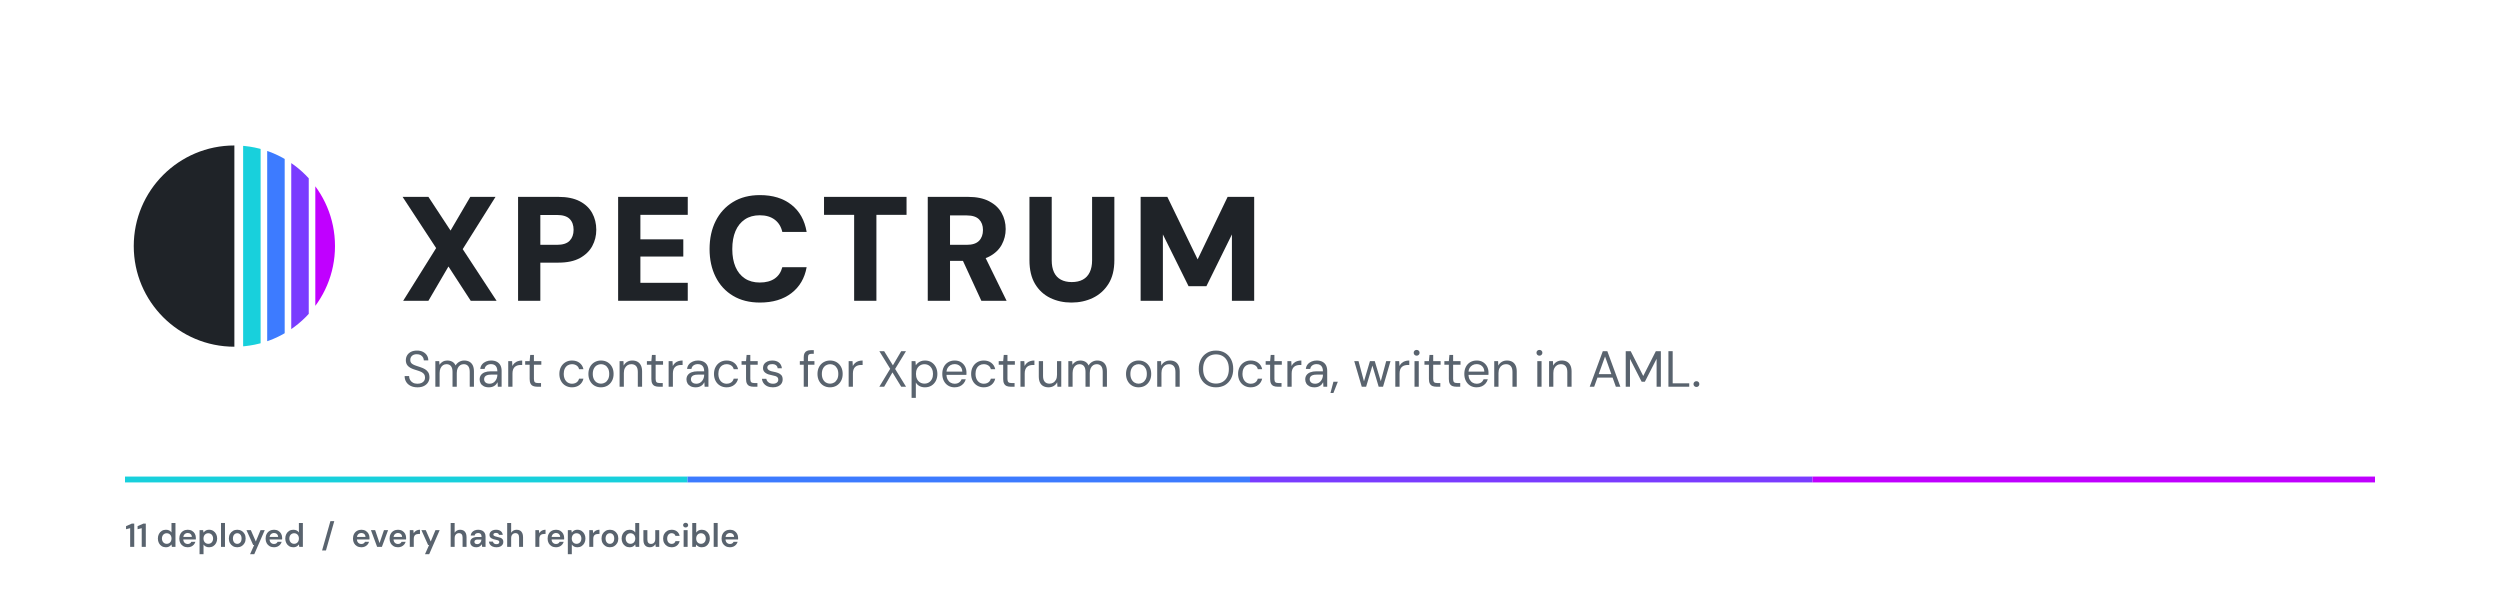
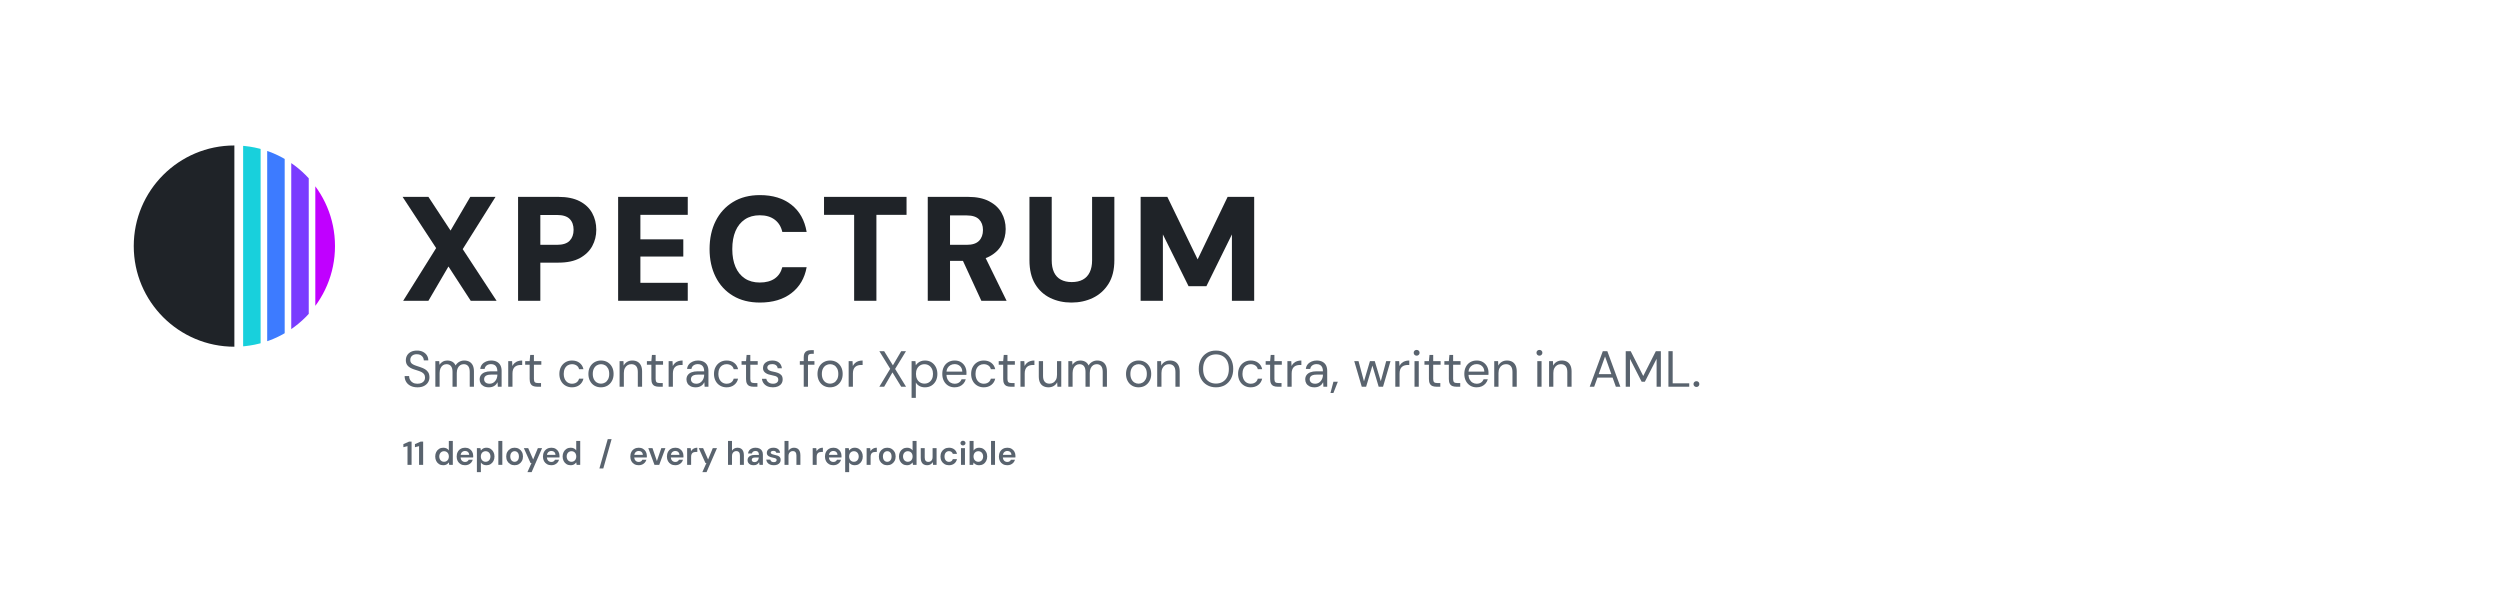
- <svg xmlns="http://www.w3.org/2000/svg" width="1280" height="312" viewBox="0 0 1280 312" role="img" aria-label="Xpectrum contracts">
+ <svg xmlns="http://www.w3.org/2000/svg" width="1280" height="304" viewBox="0 0 1280 304" role="img" aria-label="Xpectrum contracts">
  <defs>
    <path id="w9-76-114" d="M15.35 0L2.43 0L19.30-26.98L2.13-53.20L15.35-53.20L26.68-35.95L26.68-35.95L36.78-53.20L49.70-53.20L32.91-26.45L50.24 0L37.01 0L25.61-17.56L25.61-17.56L15.35 0Z" />
    <path id="w9-76-80" d="M16.49 0L5.09 0L5.09-53.20L25.76-53.20Q32.30-53.20 36.59-51.00Q40.89-48.79 43.02-44.95Q45.14-41.12 45.14-36.33L45.14-36.33Q45.14-31.84 43.09-28.04Q41.04-24.24 36.78-21.89Q32.53-19.53 25.76-19.53L25.76-19.53L16.49-19.53L16.49 0ZM16.49-43.93L16.49-28.65L25.00-28.65Q29.49-28.65 31.50-30.74Q33.52-32.83 33.52-36.33L33.52-36.33Q33.52-39.90 31.50-41.91Q29.49-43.93 25.00-43.93L25.00-43.93L16.49-43.93Z" />
    <path id="w9-76-23" d="M40.74 0L5.09 0L5.09-53.20L40.74-53.20L40.74-44.00L16.49-44.00L16.49-31.46L38.46-31.46L38.46-22.65L16.49-22.65L16.49-9.20L40.74-9.20L40.74 0Z" />
    <path id="w9-76-14" d="M29.18 0.91L29.18 0.91Q21.20 0.91 15.43-2.55Q9.65-6.00 6.54-12.20Q3.42-18.39 3.42-26.45L3.42-26.45Q3.42-34.66 6.54-40.85Q9.65-47.04 15.43-50.58Q21.20-54.11 29.18-54.11L29.18-54.11Q39.06-54.11 45.33-49.17Q51.60-44.23 53.12-35.26L53.12-35.26L40.66-35.26Q39.75-39.29 36.78-41.53Q33.82-43.78 29.11-43.78L29.11-43.78Q24.62-43.78 21.47-41.65Q18.32-39.52 16.68-35.68Q15.05-31.84 15.05-26.45L15.05-26.45Q15.05-21.20 16.68-17.37Q18.32-13.53 21.47-11.44Q24.62-9.35 29.11-9.35L29.11-9.35Q33.82-9.35 36.75-11.36Q39.67-13.38 40.66-17.18L40.66-17.18L53.12-17.18Q51.60-8.74 45.33-3.91Q39.06 0.91 29.18 0.91Z" />
    <path id="w9-76-93" d="M28.80 0L17.40 0L17.40-44.00L1.98-44.00L1.98-53.20L44.23-53.20L44.23-44.00L28.80-44.00L28.80 0Z" />
    <path id="w9-76-83" d="M16.49 0L5.09 0L5.09-53.20L25.76-53.20Q32.22-53.20 36.52-50.96Q40.81-48.72 42.90-44.99Q44.99-41.27 44.99-36.71L44.99-36.71Q44.99-32.45 42.98-28.73Q40.96-25.00 36.71-22.72Q32.45-20.44 25.69-20.44L25.69-20.44L16.49-20.44L16.49 0ZM45.45 0L32.53 0L21.81-23.26L34.05-23.26L45.45 0ZM16.49-43.70L16.49-28.65L25.08-28.65Q29.34-28.65 31.35-30.70Q33.36-32.76 33.36-36.25L33.36-36.25Q33.36-39.67 31.35-41.69Q29.34-43.70 25.08-43.70L25.08-43.70L16.49-43.70Z" />
    <path id="w9-76-97" d="M26.14 0.91L26.14 0.91Q20.14 0.91 15.24-1.48Q10.34-3.88 7.49-8.66Q4.64-13.45 4.64-20.75L4.64-20.75L4.64-53.20L16.04-53.20L16.04-20.67Q16.04-17.10 17.21-14.59Q18.39-12.08 20.71-10.83Q23.03-9.58 26.30-9.58L26.30-9.58Q29.64-9.58 31.96-10.83Q34.28-12.08 35.49-14.59Q36.71-17.10 36.71-20.67L36.71-20.67L36.71-53.20L48.11-53.20L48.11-20.75Q48.11-13.45 45.11-8.66Q42.10-3.88 37.13-1.48Q32.15 0.91 26.14 0.91Z" />
    <path id="w9-76-62" d="M16.49 0L5.09 0L5.09-53.20L18.77-53.20L34.28-21.20L34.28-21.20L49.63-53.20L63.23-53.20L63.23 0L51.83 0L51.83-33.97L51.83-33.97L38.76-7.45L29.64-7.45L16.49-33.97L16.49-33.97L16.49 0Z" />
    <path id="w4-26-87" d="M7.75 0.31L7.75 0.31Q5.75 0.31 4.26-0.42Q2.78-1.14 1.98-2.44Q1.17-3.74 1.17-5.46L1.17-5.46L3.46-5.46Q3.46-4.39 3.95-3.50Q4.45-2.60 5.40-2.07Q6.34-1.53 7.75-1.53L7.75-1.53Q8.97-1.53 9.84-1.94Q10.71-2.34 11.17-3.04Q11.62-3.74 11.62-4.63L11.62-4.63Q11.62-5.69 11.17-6.36Q10.71-7.02 9.93-7.44Q9.15-7.85 8.13-8.18Q7.10-8.50 5.98-8.87L5.98-8.87Q3.82-9.59 2.81-10.69Q1.79-11.78 1.79-13.52L1.79-13.52Q1.79-15.00 2.48-16.12Q3.17-17.24 4.46-17.88Q5.75-18.51 7.51-18.51L7.51-18.51Q9.26-18.51 10.54-17.86Q11.83-17.21 12.56-16.08Q13.29-14.95 13.29-13.47L13.29-13.47L11.00-13.47Q11.00-14.22 10.61-14.95Q10.22-15.68 9.43-16.16Q8.63-16.64 7.44-16.64L7.44-16.64Q6.45-16.67 5.68-16.32Q4.91-15.96 4.49-15.31Q4.06-14.66 4.06-13.73L4.06-13.73Q4.06-12.84 4.43-12.30Q4.81-11.75 5.53-11.38Q6.24-11.00 7.20-10.69Q8.16-10.37 9.33-9.98L9.33-9.98Q10.66-9.54 11.69-8.91Q12.71-8.27 13.30-7.28Q13.88-6.29 13.88-4.76L13.88-4.76Q13.88-3.46 13.20-2.30Q12.51-1.14 11.15-0.42Q9.80 0.31 7.75 0.31Z" />
    <path id="w4-26-188" d="M4.00 0L1.82 0L1.82-13.10L3.80-13.10L3.93-11.23L3.93-11.23Q4.55-12.25 5.60-12.83Q6.66-13.42 7.90-13.42L7.90-13.42Q8.92-13.42 9.74-13.14Q10.56-12.87 11.18-12.31Q11.80-11.75 12.19-10.89L12.19-10.89L12.19-10.89Q12.87-12.09 14.05-12.75Q15.24-13.42 16.59-13.42L16.59-13.42Q18.10-13.42 19.23-12.81Q20.36-12.19 20.97-10.96Q21.58-9.72 21.58-7.83L21.58-7.83L21.58 0L19.42 0L19.42-7.59Q19.42-9.57 18.62-10.56Q17.81-11.54 16.35-11.54L16.35-11.54Q15.34-11.54 14.53-11.01Q13.73-10.48 13.26-9.46Q12.79-8.45 12.79-6.97L12.79-6.97L12.79 0L10.61 0L10.61-7.59Q10.61-9.57 9.80-10.56Q9.00-11.54 7.51-11.54L7.51-11.54Q6.53-11.54 5.73-11.01Q4.94-10.48 4.47-9.46Q4.00-8.45 4.00-6.97L4.00-6.97L4.00 0Z" />
    <path id="w4-26-125" d="M6.08 0.31L6.08 0.31Q4.50 0.31 3.43-0.25Q2.37-0.81 1.85-1.73Q1.33-2.65 1.33-3.74L1.33-3.74Q1.33-5.07 2.02-5.99Q2.70-6.92 3.97-7.40Q5.23-7.88 6.94-7.88L6.94-7.88L10.40-7.88Q10.40-9.10 10.02-9.92Q9.65-10.74 8.93-11.15Q8.22-11.57 7.15-11.57L7.15-11.57Q5.90-11.57 4.99-10.95Q4.08-10.32 3.87-9.10L3.87-9.10L1.64-9.10Q1.79-10.50 2.59-11.45Q3.38-12.40 4.60-12.91Q5.82-13.42 7.15-13.42L7.15-13.42Q8.97-13.42 10.18-12.75Q11.39-12.09 11.99-10.91Q12.58-9.72 12.58-8.11L12.58-8.11L12.58 0L10.63 0L10.50-2.31L10.50-2.31Q10.24-1.77 9.84-1.29Q9.44-0.81 8.89-0.46Q8.35-0.10 7.66 0.10Q6.97 0.31 6.08 0.31ZM6.42-1.53L6.42-1.53Q7.33-1.53 8.07-1.91Q8.81-2.29 9.33-2.95Q9.85-3.61 10.13-4.42Q10.40-5.23 10.40-6.11L10.40-6.11L10.40-6.19L7.12-6.19Q5.85-6.19 5.07-5.89Q4.29-5.59 3.95-5.06Q3.61-4.52 3.61-3.85L3.61-3.85Q3.61-3.15 3.94-2.63Q4.26-2.11 4.90-1.82Q5.54-1.53 6.42-1.53Z" />
    <path id="w4-26-209" d="M4.00 0L1.82 0L1.82-13.10L3.80-13.10L3.95-10.61L3.95-10.61Q4.39-11.49 5.08-12.12Q5.77-12.74 6.75-13.08Q7.72-13.42 8.97-13.42L8.97-13.42L8.97-11.13L8.16-11.13Q7.33-11.13 6.58-10.91Q5.82-10.69 5.24-10.19Q4.65-9.70 4.33-8.85Q4.00-8.01 4.00-6.76L4.00-6.76L4.00 0Z" />
    <path id="w4-26-219" d="M9.00 0L6.97 0Q5.80 0 4.94-0.36Q4.08-0.73 3.63-1.60Q3.17-2.47 3.17-3.95L3.17-3.95L3.17-11.26L0.88-11.26L0.88-13.10L3.17-13.10L3.46-16.28L5.36-16.28L5.36-13.10L9.15-13.10L9.15-11.26L5.36-11.26L5.36-3.95Q5.36-2.73 5.85-2.30Q6.34-1.87 7.59-1.87L7.59-1.87L9.00-1.87L9.00 0Z" />
    <path id="w4-26-282" d="" />
    <path id="w4-26-138" d="M7.72 0.31L7.72 0.31Q5.88 0.31 4.41-0.55Q2.94-1.40 2.11-2.95Q1.27-4.50 1.27-6.53L1.27-6.53Q1.27-8.61 2.11-10.14Q2.94-11.67 4.41-12.55Q5.88-13.42 7.72-13.42L7.72-13.42Q10.06-13.42 11.62-12.21Q13.18-11.00 13.60-8.97L13.60-8.97L11.36-8.97Q11.10-10.19 10.09-10.87Q9.07-11.54 7.70-11.54L7.70-11.54Q6.58-11.54 5.62-10.99Q4.65-10.43 4.08-9.31Q3.51-8.19 3.51-6.55L3.51-6.55Q3.51-5.33 3.85-4.38Q4.19-3.43 4.76-2.81Q5.33-2.18 6.10-1.86Q6.86-1.53 7.70-1.53L7.70-1.53Q8.63-1.53 9.39-1.83Q10.14-2.13 10.66-2.73Q11.18-3.33 11.36-4.13L11.36-4.13L13.60-4.13Q13.18-2.16 11.61-0.92Q10.04 0.31 7.72 0.31Z" />
    <path id="w4-26-195" d="M7.67 0.31L7.67 0.31Q5.85 0.31 4.39-0.53Q2.94-1.38 2.11-2.93Q1.27-4.47 1.27-6.53L1.27-6.53Q1.27-8.63 2.12-10.18Q2.96-11.73 4.43-12.57Q5.90-13.42 7.72-13.42L7.72-13.42Q9.59-13.42 11.04-12.57Q12.48-11.73 13.33-10.18Q14.17-8.63 14.17-6.55L14.17-6.55Q14.17-4.47 13.31-2.93Q12.45-1.38 11.00-0.53Q9.54 0.31 7.67 0.31ZM7.70-1.56L7.70-1.56Q8.81-1.56 9.78-2.12Q10.74-2.68 11.34-3.80Q11.93-4.91 11.93-6.55L11.93-6.55Q11.93-8.22 11.35-9.32Q10.76-10.43 9.82-10.99Q8.87-11.54 7.72-11.54L7.72-11.54Q6.63-11.54 5.66-10.99Q4.68-10.43 4.10-9.32Q3.51-8.22 3.51-6.55L3.51-6.55Q3.51-4.91 4.10-3.80Q4.68-2.68 5.63-2.12Q6.58-1.56 7.70-1.56Z" />
    <path id="w4-26-189" d="M4.00 0L1.82 0L1.82-13.10L3.80-13.10L3.90-10.82L3.90-10.82Q4.52-12.04 5.68-12.73Q6.84-13.42 8.32-13.42L8.32-13.42Q9.85-13.42 10.97-12.81Q12.09-12.19 12.71-10.96Q13.34-9.72 13.34-7.83L13.34-7.83L13.34 0L11.15 0L11.15-7.59Q11.15-9.57 10.28-10.56Q9.41-11.54 7.83-11.54L7.83-11.54Q6.73-11.54 5.88-11.01Q5.02-10.48 4.51-9.48Q4.00-8.48 4.00-6.99L4.00-6.99L4.00 0Z" />
    <path id="w4-26-213" d="M6.76 0.31L6.76 0.31Q5.12 0.31 3.91-0.23Q2.70-0.78 1.99-1.76Q1.27-2.73 1.12-4.06L1.12-4.06L3.35-4.06Q3.48-3.38 3.90-2.81Q4.32-2.24 5.03-1.89Q5.75-1.53 6.79-1.53L6.79-1.53Q7.70-1.53 8.29-1.81Q8.89-2.08 9.19-2.55Q9.49-3.02 9.49-3.56L9.49-3.56Q9.49-4.37 9.11-4.78Q8.74-5.20 8.01-5.45Q7.28-5.69 6.24-5.88L6.24-5.88Q5.38-6.03 4.55-6.29Q3.72-6.55 3.07-6.98Q2.42-7.41 2.04-8.03Q1.66-8.66 1.66-9.57L1.66-9.57Q1.66-10.69 2.24-11.56Q2.81-12.43 3.89-12.92Q4.97-13.42 6.40-13.42L6.40-13.42Q8.50-13.42 9.80-12.40Q11.10-11.39 11.34-9.46L11.34-9.46L9.18-9.46Q9.05-10.45 8.33-11.01Q7.62-11.57 6.37-11.57L6.37-11.57Q5.15-11.57 4.51-11.08Q3.87-10.58 3.87-9.78L3.87-9.78Q3.87-9.26 4.23-8.85Q4.58-8.45 5.27-8.16Q5.95-7.88 6.97-7.70L6.97-7.70Q8.27-7.46 9.33-7.07Q10.40-6.68 11.06-5.92Q11.73-5.15 11.73-3.74L11.73-3.74Q11.73-2.52 11.12-1.61Q10.50-0.70 9.39-0.20Q8.27 0.31 6.76 0.31Z" />
    <path id="w4-26-159" d="M4.73 0L2.55 0L2.55-15.13Q2.55-16.38 2.96-17.17Q3.38-17.97 4.20-18.34Q5.02-18.72 6.21-18.72L6.21-18.72L7.70-18.72L7.70-16.85L6.55-16.85Q5.59-16.85 5.16-16.46Q4.73-16.07 4.73-15.08L4.73-15.08L4.73 0ZM8.03-11.26L0.55-11.26L0.55-13.10L8.03-13.10L8.03-11.26Z" />
    <path id="w4-26-114" d="M3.46 0L0.99 0L6.55-9.18L0.99-18.20L3.46-18.20L7.93-10.95L7.93-10.95L12.19-18.20L14.64-18.20L9.07-9.10L14.66 0L12.19 0L7.70-7.33L7.70-7.33L3.46 0Z" />
    <path id="w4-26-206" d="M4.00 5.72L1.82 5.72L1.82-13.10L3.80-13.10L3.98-10.97L3.98-10.97Q4.39-11.60 5.04-12.16Q5.69-12.71 6.60-13.07Q7.51-13.42 8.68-13.42L8.68-13.42Q10.61-13.42 12.03-12.51Q13.44-11.60 14.24-10.05Q15.03-8.50 15.03-6.53L15.03-6.53Q15.03-4.55 14.24-3.00Q13.44-1.46 12.01-0.57Q10.58 0.31 8.66 0.31L8.66 0.31Q7.07 0.31 5.86-0.34Q4.65-0.99 4.00-2.16L4.00-2.16L4.00 5.72ZM8.42-1.59L8.42-1.59Q9.70-1.59 10.69-2.21Q11.67-2.83 12.23-3.94Q12.79-5.04 12.79-6.55L12.79-6.55Q12.79-8.03 12.23-9.15Q11.67-10.27 10.69-10.89Q9.70-11.52 8.42-11.52L8.42-11.52Q7.12-11.52 6.14-10.89Q5.15-10.27 4.60-9.15Q4.06-8.03 4.06-6.55L4.06-6.55Q4.06-5.04 4.60-3.94Q5.15-2.83 6.14-2.21Q7.12-1.59 8.42-1.59Z" />
    <path id="w4-26-147" d="M7.57 0.31L7.57 0.31Q5.72 0.31 4.30-0.55Q2.89-1.40 2.08-2.95Q1.27-4.50 1.27-6.55L1.27-6.55Q1.27-8.63 2.07-10.17Q2.86-11.70 4.30-12.56Q5.75-13.42 7.62-13.42L7.62-13.42Q9.54-13.42 10.88-12.56Q12.22-11.70 12.94-10.31Q13.65-8.92 13.65-7.25L13.65-7.25Q13.65-6.99 13.65-6.71Q13.65-6.42 13.62-6.06L13.62-6.06L2.91-6.06L2.91-7.75L11.52-7.75Q11.44-9.54 10.34-10.56Q9.23-11.57 7.57-11.57L7.57-11.57Q6.45-11.57 5.50-11.06Q4.55-10.56 3.98-9.58Q3.41-8.61 3.41-7.15L3.41-7.15L3.41-6.42Q3.41-4.81 3.99-3.72Q4.58-2.63 5.53-2.08Q6.47-1.53 7.57-1.53L7.57-1.53Q8.94-1.53 9.84-2.15Q10.74-2.76 11.13-3.80L11.13-3.80L13.29-3.80Q12.97-2.63 12.19-1.69Q11.41-0.75 10.26-0.22Q9.10 0.31 7.57 0.31Z" />
    <path id="w4-26-223" d="M6.58 0.31L6.58 0.31Q5.07 0.31 3.94-0.29Q2.81-0.88 2.20-2.13Q1.59-3.38 1.59-5.25L1.59-5.25L1.59-13.10L3.77-13.10L3.77-5.49Q3.77-3.54 4.63-2.55Q5.49-1.56 7.05-1.56L7.05-1.56Q8.14-1.56 9.02-2.09Q9.91-2.63 10.41-3.63Q10.92-4.63 10.92-6.08L10.92-6.08L10.92-13.10L13.10-13.10L13.10 0L11.13 0L11.00-2.29L11.00-2.29Q10.40-1.07 9.23-0.38Q8.06 0.31 6.58 0.31Z" />
    <path id="w4-26-69" d="M10.06 0.31L10.06 0.31Q7.44 0.31 5.45-0.87Q3.46-2.05 2.35-4.17Q1.25-6.29 1.25-9.10L1.25-9.10Q1.25-11.88 2.35-14.00Q3.46-16.12 5.45-17.32Q7.44-18.51 10.06-18.51L10.06-18.51Q12.74-18.51 14.72-17.32Q16.69-16.12 17.80-14.00Q18.90-11.88 18.90-9.10L18.90-9.10Q18.90-6.29 17.80-4.17Q16.69-2.05 14.72-0.87Q12.74 0.31 10.06 0.31ZM10.06-1.61L10.06-1.61Q12.04-1.61 13.53-2.51Q15.03-3.41 15.85-5.08Q16.67-6.76 16.67-9.10L16.67-9.10Q16.67-11.44 15.85-13.12Q15.03-14.79 13.53-15.68Q12.04-16.56 10.06-16.56L10.06-16.56Q8.11-16.56 6.62-15.68Q5.12-14.79 4.30-13.12Q3.48-11.44 3.48-9.10L3.48-9.10Q3.48-6.76 4.30-5.08Q5.12-3.41 6.62-2.51Q8.11-1.61 10.06-1.61Z" />
    <path id="w4-26-286" d="M1.61 3.20L0.10 3.20L1.61-2.55L3.87-2.55L1.61 3.20Z" />
    <path id="w4-26-235" d="M6.71 0L4.47 0L0.62-13.10L2.81-13.10L5.80-2.05L5.41-2.05L8.66-13.10L11.13-13.10L14.43-2.08L14.01-2.05L16.98-13.10L19.19-13.10L15.37 0L13.13 0L9.70-11.54L10.14-11.54L6.71 0Z" />
    <path id="w4-26-166" d="M4.21 0L2.03 0L2.03-13.10L4.21-13.10L4.21 0ZM3.12-15.89L3.12-15.89Q2.47-15.89 2.04-16.32Q1.61-16.74 1.61-17.39L1.61-17.39Q1.61-18.04 2.04-18.45Q2.47-18.85 3.12-18.85L3.12-18.85Q3.74-18.85 4.19-18.45Q4.63-18.04 4.63-17.39L4.63-17.39Q4.63-16.74 4.19-16.32Q3.74-15.89 3.12-15.89Z" />
    <path id="w4-26-1" d="M3.07 0L0.78 0L7.49-18.20L9.80-18.20L16.48 0L14.17 0L8.63-15.47L8.63-15.47L3.07 0ZM13.34-4.68L3.85-4.68L4.47-6.45L12.71-6.45L13.34-4.68Z" />
    <path id="w4-26-62" d="M4.13 0L1.95 0L1.95-18.20L4.50-18.20L10.92-5.49L10.92-5.49L17.37-18.20L19.94-18.20L19.94 0L17.76 0L17.76-14.30L17.76-14.30L11.75-2.55L10.11-2.55L4.13-14.25L4.13-14.25L4.13 0Z" />
    <path id="w4-26-56" d="M12.61 0L1.95 0L1.95-18.20L4.13-18.20L4.13-1.74L12.61-1.74L12.61 0Z" />
    <path id="w4-26-285" d="M2.60 0.13L2.60 0.13Q1.95 0.13 1.52-0.30Q1.09-0.73 1.09-1.35L1.09-1.35Q1.09-1.98 1.52-2.41Q1.95-2.83 2.60-2.83L2.60-2.83Q3.25-2.83 3.67-2.41Q4.08-1.98 4.08-1.35L4.08-1.35Q4.08-0.73 3.67-0.30Q3.25 0.13 2.60 0.13Z" />
    <path id="w6-17-257" d="M4.73 0L2.64 0L2.64-9.57L0.53-9.03L0.53-10.61L3.45-11.90L4.73-11.90L4.73 0Z" />
    <path id="w6-17-282" d="" />
    <path id="w6-17-143" d="M4.95 0.20L4.95 0.20Q3.76 0.20 2.82-0.37Q1.89-0.95 1.37-1.97Q0.85-2.99 0.85-4.28L0.85-4.28Q0.85-5.58 1.38-6.59Q1.90-7.60 2.85-8.19Q3.79-8.77 4.98-8.77L4.98-8.77Q5.95-8.77 6.67-8.41Q7.40-8.04 7.82-7.38L7.82-7.38L7.82-12.24L9.86-12.24L9.86 0L8.02 0L7.82-1.24L7.82-1.24Q7.55-0.87 7.16-0.54Q6.77-0.20 6.22 0Q5.68 0.20 4.95 0.20ZM5.37-1.56L5.37-1.56Q6.10-1.56 6.66-1.91Q7.23-2.26 7.53-2.87Q7.84-3.49 7.84-4.28L7.84-4.28Q7.84-5.08 7.53-5.70Q7.23-6.31 6.66-6.65Q6.10-6.99 5.37-6.99L5.37-6.99Q4.68-6.99 4.11-6.65Q3.55-6.31 3.24-5.70Q2.92-5.08 2.92-4.28L2.92-4.28Q2.92-3.49 3.24-2.87Q3.55-2.26 4.11-1.91Q4.68-1.56 5.37-1.56Z" />
    <path id="w6-17-147" d="M5.15 0.20L5.15 0.20Q3.88 0.20 2.91-0.35Q1.94-0.90 1.39-1.90Q0.85-2.91 0.85-4.22L0.85-4.22Q0.85-5.58 1.39-6.60Q1.92-7.62 2.90-8.19Q3.88-8.77 5.17-8.77L5.17-8.77Q6.43-8.77 7.36-8.21Q8.30-7.65 8.81-6.71Q9.32-5.76 9.32-4.59L9.32-4.59Q9.32-4.42 9.32-4.22Q9.32-4.01 9.28-3.79L9.28-3.79L2.31-3.79L2.31-5.10L7.26-5.10Q7.23-6.04 6.63-6.57Q6.04-7.11 5.15-7.11L5.15-7.11Q4.52-7.11 4.00-6.82Q3.47-6.53 3.16-5.96Q2.86-5.39 2.86-4.52L2.86-4.52L2.86-4.03Q2.86-3.23 3.15-2.65Q3.45-2.07 3.97-1.78Q4.49-1.48 5.13-1.48L5.13-1.48Q5.85-1.48 6.32-1.79Q6.78-2.09 7.00-2.60L7.00-2.60L9.08-2.60Q8.84-1.80 8.30-1.16Q7.75-0.53 6.95-0.16Q6.15 0.20 5.15 0.20Z" />
    <path id="w6-17-206" d="M3.18 3.74L1.14 3.74L1.14-8.57L2.96-8.57L3.18-7.33L3.18-7.33Q3.45-7.70 3.83-8.03Q4.22-8.36 4.77-8.57Q5.32-8.77 6.04-8.77L6.04-8.77Q7.24-8.77 8.17-8.18Q9.10-7.58 9.62-6.57Q10.15-5.56 10.15-4.27L10.15-4.27Q10.15-2.98 9.61-1.96Q9.08-0.95 8.15-0.37Q7.23 0.20 6.04 0.20L6.04 0.20Q5.07 0.20 4.34-0.16Q3.62-0.53 3.18-1.21L3.18-1.21L3.18 3.74ZM5.61-1.56L5.61-1.56Q6.32-1.56 6.89-1.90Q7.45-2.24 7.76-2.86Q8.08-3.47 8.08-4.27L8.08-4.27Q8.08-5.08 7.76-5.70Q7.45-6.31 6.89-6.65Q6.32-6.99 5.61-6.99L5.61-6.99Q4.88-6.99 4.33-6.65Q3.77-6.31 3.46-5.70Q3.15-5.08 3.15-4.28L3.15-4.28Q3.15-3.47 3.46-2.86Q3.77-2.26 4.33-1.91Q4.88-1.56 5.61-1.56Z" />
    <path id="w6-17-182" d="M3.18 0L1.14 0L1.14-12.24L3.18-12.24L3.18 0Z" />
    <path id="w6-17-195" d="M5.13 0.20L5.13 0.20Q3.91 0.20 2.93-0.37Q1.96-0.94 1.40-1.95Q0.85-2.96 0.85-4.27L0.85-4.27Q0.85-5.61 1.41-6.62Q1.97-7.63 2.95-8.20Q3.93-8.77 5.15-8.77L5.15-8.77Q6.38-8.77 7.35-8.20Q8.33-7.63 8.88-6.63Q9.44-5.63 9.44-4.28L9.44-4.28Q9.44-2.94 8.87-1.94Q8.31-0.94 7.34-0.37Q6.36 0.20 5.13 0.20ZM5.13-1.55L5.13-1.55Q5.75-1.55 6.25-1.85Q6.75-2.16 7.06-2.77Q7.36-3.38 7.36-4.28L7.36-4.28Q7.36-5.19 7.06-5.79Q6.77-6.39 6.26-6.70Q5.76-7.00 5.15-7.00L5.15-7.00Q4.56-7.00 4.05-6.70Q3.54-6.39 3.23-5.79Q2.92-5.19 2.92-4.28L2.92-4.28Q2.92-3.38 3.23-2.77Q3.54-2.16 4.04-1.85Q4.54-1.55 5.13-1.55Z" />
    <path id="w6-17-241" d="M4.33 3.74L2.18 3.74L4.27-0.95L3.76-0.95L0.34-8.57L2.57-8.57L5.12-2.75L5.12-2.75L7.53-8.57L9.69-8.57L4.33 3.74Z" />
    <path id="w6-17-298" d="M2.40 1.84L0.41 1.84L4.68-13.18L6.66-13.18L2.40 1.84Z" />
    <path id="w6-17-234" d="M5.93 0L3.49 0L0.32-8.57L2.47-8.57L4.73-1.94L4.73-1.94L6.99-8.57L9.10-8.57L5.93 0Z" />
    <path id="w6-17-209" d="M3.18 0L1.14 0L1.14-8.57L2.96-8.57L3.15-6.97L3.15-6.97Q3.45-7.53 3.91-7.93Q4.37-8.33 4.99-8.55Q5.61-8.77 6.36-8.77L6.36-8.77L6.36-6.61L5.64-6.61Q5.13-6.61 4.68-6.49Q4.22-6.36 3.88-6.08Q3.55-5.80 3.37-5.31Q3.18-4.83 3.18-4.10L3.18-4.10L3.18 0Z" />
    <path id="w6-17-164" d="M3.18 0L1.14 0L1.14-12.24L3.18-12.24L3.18-7.24L3.18-7.24Q3.60-7.94 4.33-8.36Q5.07-8.77 5.98-8.77L5.98-8.77Q7.04-8.77 7.77-8.34Q8.50-7.91 8.88-7.06Q9.27-6.22 9.27-4.96L9.27-4.96L9.27 0L7.24 0L7.24-4.78Q7.24-5.88 6.77-6.46Q6.31-7.04 5.36-7.04L5.36-7.04Q4.74-7.04 4.25-6.74Q3.76-6.44 3.47-5.89Q3.18-5.34 3.18-4.54L3.18-4.54L3.18 0Z" />
    <path id="w6-17-125" d="M4.00 0.20L4.00 0.20Q2.94 0.20 2.24-0.15Q1.55-0.51 1.21-1.10Q0.87-1.70 0.87-2.40L0.87-2.40Q0.87-3.21 1.28-3.81Q1.70-4.40 2.52-4.73Q3.33-5.07 4.52-5.07L4.52-5.07L6.68-5.07Q6.68-5.75 6.49-6.20Q6.31-6.65 5.92-6.87Q5.53-7.09 4.91-7.09L4.91-7.09Q4.22-7.09 3.72-6.77Q3.23-6.46 3.11-5.81L3.11-5.81L1.10-5.81Q1.21-6.73 1.72-7.39Q2.23-8.04 3.07-8.41Q3.91-8.77 4.91-8.77L4.91-8.77Q6.12-8.77 6.97-8.36Q7.82-7.94 8.27-7.17Q8.72-6.39 8.72-5.30L8.72-5.30L8.72 0L6.99 0L6.78-1.38L6.78-1.38Q6.61-1.04 6.35-0.75Q6.09-0.46 5.75-0.25Q5.41-0.03 4.97 0.09Q4.54 0.20 4.00 0.20ZM4.45-1.41L4.45-1.41Q4.95-1.41 5.33-1.59Q5.71-1.77 5.99-2.10Q6.27-2.43 6.43-2.84Q6.58-3.25 6.63-3.71L6.63-3.71L6.63-3.74L4.74-3.74Q4.15-3.74 3.76-3.60Q3.37-3.45 3.20-3.18Q3.03-2.91 3.03-2.55L3.03-2.55Q3.03-2.19 3.20-1.94Q3.37-1.68 3.69-1.55Q4.01-1.41 4.45-1.41Z" />
    <path id="w6-17-213" d="M4.56 0.20L4.56 0.20Q3.42 0.20 2.58-0.16Q1.73-0.53 1.25-1.18Q0.77-1.84 0.68-2.69L0.68-2.69L2.72-2.69Q2.81-2.33 3.03-2.03Q3.25-1.73 3.63-1.56Q4.01-1.39 4.54-1.39L4.54-1.39Q5.05-1.39 5.37-1.54Q5.70-1.68 5.85-1.92Q6.00-2.16 6.00-2.43L6.00-2.43Q6.00-2.84 5.78-3.06Q5.56-3.28 5.14-3.41Q4.73-3.54 4.15-3.66L4.15-3.66Q3.54-3.77 2.97-3.95Q2.40-4.13 1.95-4.40Q1.50-4.68 1.23-5.10Q0.97-5.53 0.97-6.14L0.97-6.14Q0.97-6.89 1.37-7.48Q1.77-8.08 2.52-8.42Q3.28-8.77 4.33-8.77L4.33-8.77Q5.83-8.77 6.72-8.08Q7.62-7.40 7.77-6.15L7.77-6.15L5.83-6.15Q5.75-6.63 5.36-6.89Q4.96-7.16 4.32-7.16L4.32-7.16Q3.66-7.16 3.31-6.91Q2.96-6.66 2.96-6.26L2.96-6.26Q2.96-6.00 3.17-5.79Q3.38-5.58 3.79-5.43Q4.20-5.29 4.79-5.15L4.79-5.15Q5.75-4.96 6.48-4.71Q7.21-4.45 7.63-3.96Q8.06-3.47 8.06-2.57L8.06-2.57Q8.08-1.75 7.64-1.12Q7.21-0.49 6.43-0.14Q5.64 0.20 4.56 0.20Z" />
    <path id="w6-17-223" d="M4.32 0.20L4.32 0.20Q3.28 0.20 2.54-0.21Q1.80-0.63 1.41-1.47Q1.02-2.31 1.02-3.55L1.02-3.55L1.02-8.57L3.06-8.57L3.06-3.76Q3.06-2.65 3.53-2.08Q4.00-1.51 4.95-1.51L4.95-1.51Q5.56-1.51 6.04-1.80Q6.53-2.09 6.81-2.64Q7.09-3.20 7.09-4.00L7.09-4.00L7.09-8.57L9.13-8.57L9.13 0L7.33 0L7.17-1.43L7.17-1.43Q6.78-0.68 6.04-0.24Q5.30 0.20 4.32 0.20Z" />
    <path id="w6-17-138" d="M5.20 0.20L5.20 0.20Q3.94 0.20 2.95-0.37Q1.96-0.94 1.40-1.95Q0.85-2.96 0.85-4.25L0.85-4.25Q0.85-5.59 1.40-6.60Q1.96-7.62 2.95-8.19Q3.94-8.77 5.22-8.77L5.22-8.77Q6.82-8.77 7.91-7.93Q8.99-7.09 9.30-5.63L9.30-5.63L7.16-5.63Q6.99-6.27 6.45-6.65Q5.92-7.02 5.19-7.02L5.19-7.02Q4.56-7.02 4.04-6.70Q3.52-6.38 3.22-5.76Q2.92-5.15 2.92-4.28L2.92-4.28Q2.92-3.62 3.09-3.11Q3.26-2.60 3.58-2.25Q3.89-1.90 4.30-1.72Q4.71-1.53 5.19-1.53L5.19-1.53Q5.68-1.53 6.08-1.69Q6.48-1.85 6.76-2.18Q7.04-2.50 7.16-2.94L7.16-2.94L9.30-2.94Q8.99-1.51 7.91-0.65Q6.82 0.20 5.20 0.20Z" />
    <path id="w6-17-166" d="M3.26 0L1.22 0L1.22-8.57L3.26-8.57L3.26 0ZM2.24-9.93L2.24-9.93Q1.68-9.93 1.32-10.28Q0.95-10.63 0.95-11.14L0.95-11.14Q0.95-11.66 1.32-11.99Q1.68-12.33 2.24-12.33L2.24-12.33Q2.81-12.33 3.17-11.99Q3.54-11.66 3.54-11.14L3.54-11.14Q3.54-10.63 3.17-10.28Q2.81-9.93 2.24-9.93Z" />
    <path id="w6-17-137" d="M6.04 0.20L6.04 0.20Q5.36 0.20 4.81 0.03Q4.27-0.15 3.86-0.47Q3.45-0.78 3.18-1.19L3.18-1.19L3.18-1.19L2.96 0L1.14 0L1.14-12.24L3.18-12.24L3.18-7.31Q3.59-7.94 4.28-8.36Q4.98-8.77 6.02-8.77L6.02-8.77Q7.23-8.77 8.15-8.19Q9.08-7.60 9.61-6.59Q10.15-5.58 10.15-4.27L10.15-4.27Q10.15-2.99 9.62-1.97Q9.10-0.95 8.17-0.37Q7.24 0.20 6.04 0.20ZM5.61-1.56L5.61-1.56Q6.32-1.56 6.89-1.91Q7.45-2.26 7.76-2.86Q8.08-3.47 8.08-4.28L8.08-4.28Q8.08-5.08 7.76-5.70Q7.45-6.31 6.89-6.65Q6.32-6.99 5.61-6.99L5.61-6.99Q4.88-6.99 4.33-6.65Q3.77-6.31 3.46-5.70Q3.15-5.08 3.15-4.28L3.15-4.28Q3.15-3.47 3.46-2.86Q3.77-2.26 4.33-1.91Q4.88-1.56 5.61-1.56Z" />
  </defs>
  <g transform="translate(64 70) scale(1.12)">
    <clipPath id="m">
      <circle cx="50" cy="50" r="46" />
    </clipPath>
    <g clip-path="url(#m)">
      <rect width="50" height="100" fill="#1F2328" />
      <rect x="54" width="8" height="100" fill="#18D0DC" />
      <rect x="65" width="8" height="100" fill="#3D7BFF" />
      <rect x="76" width="8" height="100" fill="#7A3CFF" />
      <rect x="87" width="9" height="100" fill="#C000FF" />
    </g>
  </g>
  <g fill="#1F2328">
    <use href="#w9-76-114" x="204" y="154" />
    <use href="#w9-76-80" x="260.16" y="154" />
    <use href="#w9-76-23" x="311.39" y="154" />
    <use href="#w9-76-14" x="359.88" y="154" />
    <use href="#w9-76-93" x="419.92" y="154" />
    <use href="#w9-76-83" x="469.92" y="154" />
    <use href="#w9-76-97" x="522.44" y="154" />
    <use href="#w9-76-62" x="578.91" y="154" />
  </g>
  <g fill="#59636E">
    <use href="#w4-26-87" x="206" y="198" />
    <use href="#w4-26-188" x="221.08" y="198" />
    <use href="#w4-26-125" x="244.25" y="198" />
    <use href="#w4-26-209" x="258.39" y="198" />
    <use href="#w4-26-219" x="268.01" y="198" />
    <use href="#w4-26-138" x="285.12" y="198" />
    <use href="#w4-26-195" x="299.99" y="198" />
    <use href="#w4-26-189" x="315.41" y="198" />
    <use href="#w4-26-219" x="330.33" y="198" />
    <use href="#w4-26-209" x="340.52" y="198" />
    <use href="#w4-26-125" x="350.14" y="198" />
    <use href="#w4-26-138" x="364.29" y="198" />
    <use href="#w4-26-219" x="378.8" y="198" />
    <use href="#w4-26-213" x="388.99" y="198" />
    <use href="#w4-26-159" x="408.96" y="198" />
    <use href="#w4-26-195" x="417.28" y="198" />
    <use href="#w4-26-209" x="432.69" y="198" />
    <use href="#w4-26-114" x="449.23" y="198" />
    <use href="#w4-26-206" x="464.91" y="198" />
    <use href="#w4-26-147" x="481.18" y="198" />
    <use href="#w4-26-138" x="495.95" y="198" />
    <use href="#w4-26-219" x="510.46" y="198" />
    <use href="#w4-26-209" x="520.65" y="198" />
    <use href="#w4-26-223" x="530.27" y="198" />
    <use href="#w4-26-188" x="545.17" y="198" />
    <use href="#w4-26-195" x="575.25" y="198" />
    <use href="#w4-26-189" x="590.67" y="198" />
    <use href="#w4-26-69" x="612.51" y="198" />
    <use href="#w4-26-138" x="632.63" y="198" />
    <use href="#w4-26-219" x="647.14" y="198" />
    <use href="#w4-26-209" x="657.33" y="198" />
    <use href="#w4-26-125" x="666.95" y="198" />
    <use href="#w4-26-286" x="681.1" y="198" />
    <use href="#w4-26-235" x="692.75" y="198" />
    <use href="#w4-26-209" x="712.58" y="198" />
    <use href="#w4-26-166" x="722.2" y="198" />
    <use href="#w4-26-219" x="728.44" y="198" />
    <use href="#w4-26-219" x="738.64" y="198" />
    <use href="#w4-26-147" x="748.46" y="198" />
    <use href="#w4-26-189" x="763.23" y="198" />
    <use href="#w4-26-166" x="785.07" y="198" />
    <use href="#w4-26-189" x="791.31" y="198" />
    <use href="#w4-26-1" x="813.15" y="198" />
    <use href="#w4-26-62" x="830.42" y="198" />
    <use href="#w4-26-56" x="852.28" y="198" />
    <use href="#w4-26-285" x="865.98" y="198" />
  </g>
-   <rect x="64" y="244" width="288" height="3" fill="#18D0DC" />
-   <rect x="352" y="244" width="288" height="3" fill="#3D7BFF" />
-   <rect x="640" y="244" width="288" height="3" fill="#7A3CFF" />
-   <rect x="928" y="244" width="288" height="3" fill="#C000FF" />
  <g fill="#59636E">
-     <use href="#w6-17-257" x="64" y="280" />
-     <use href="#w6-17-257" x="69.92" y="280" />
-     <use href="#w6-17-143" x="79.98" y="280" />
-     <use href="#w6-17-147" x="90.96" y="280" />
-     <use href="#w6-17-206" x="101.03" y="280" />
-     <use href="#w6-17-182" x="112.01" y="280" />
-     <use href="#w6-17-195" x="116.33" y="280" />
-     <use href="#w6-17-241" x="125.86" y="280" />
-     <use href="#w6-17-147" x="135.14" y="280" />
-     <use href="#w6-17-143" x="145.21" y="280" />
-     <use href="#w6-17-298" x="164.49" y="280" />
-     <use href="#w6-17-147" x="179.87" y="280" />
-     <use href="#w6-17-234" x="189.6" y="280" />
-     <use href="#w6-17-147" x="198.61" y="280" />
-     <use href="#w6-17-209" x="208.67" y="280" />
-     <use href="#w6-17-241" x="215.42" y="280" />
-     <use href="#w6-17-164" x="229.6" y="280" />
-     <use href="#w6-17-125" x="239.88" y="280" />
-     <use href="#w6-17-213" x="249.64" y="280" />
-     <use href="#w6-17-164" x="258.53" y="280" />
-     <use href="#w6-17-209" x="272.96" y="280" />
-     <use href="#w6-17-147" x="279.53" y="280" />
-     <use href="#w6-17-206" x="289.59" y="280" />
-     <use href="#w6-17-209" x="300.57" y="280" />
-     <use href="#w6-17-195" x="307.13" y="280" />
-     <use href="#w6-17-143" x="317.42" y="280" />
-     <use href="#w6-17-223" x="328.4" y="280" />
-     <use href="#w6-17-138" x="338.67" y="280" />
-     <use href="#w6-17-166" x="348.8" y="280" />
-     <use href="#w6-17-137" x="353.29" y="280" />
-     <use href="#w6-17-182" x="364.27" y="280" />
-     <use href="#w6-17-147" x="368.59" y="280" />
+     <use href="#w6-17-257" x="206" y="238" />
+     <use href="#w6-17-257" x="211.92" y="238" />
+     <use href="#w6-17-143" x="221.98" y="238" />
+     <use href="#w6-17-147" x="232.96" y="238" />
+     <use href="#w6-17-206" x="243.03" y="238" />
+     <use href="#w6-17-182" x="254.01" y="238" />
+     <use href="#w6-17-195" x="258.33" y="238" />
+     <use href="#w6-17-241" x="267.86" y="238" />
+     <use href="#w6-17-147" x="277.14" y="238" />
+     <use href="#w6-17-143" x="287.21" y="238" />
+     <use href="#w6-17-298" x="306.49" y="238" />
+     <use href="#w6-17-147" x="321.87" y="238" />
+     <use href="#w6-17-234" x="331.6" y="238" />
+     <use href="#w6-17-147" x="340.61" y="238" />
+     <use href="#w6-17-209" x="350.67" y="238" />
+     <use href="#w6-17-241" x="357.42" y="238" />
+     <use href="#w6-17-164" x="371.6" y="238" />
+     <use href="#w6-17-125" x="381.88" y="238" />
+     <use href="#w6-17-213" x="391.64" y="238" />
+     <use href="#w6-17-164" x="400.53" y="238" />
+     <use href="#w6-17-209" x="414.96" y="238" />
+     <use href="#w6-17-147" x="421.53" y="238" />
+     <use href="#w6-17-206" x="431.59" y="238" />
+     <use href="#w6-17-209" x="442.57" y="238" />
+     <use href="#w6-17-195" x="449.13" y="238" />
+     <use href="#w6-17-143" x="459.42" y="238" />
+     <use href="#w6-17-223" x="470.4" y="238" />
+     <use href="#w6-17-138" x="480.67" y="238" />
+     <use href="#w6-17-166" x="490.8" y="238" />
+     <use href="#w6-17-137" x="495.29" y="238" />
+     <use href="#w6-17-182" x="506.27" y="238" />
+     <use href="#w6-17-147" x="510.59" y="238" />
  </g>
</svg>
